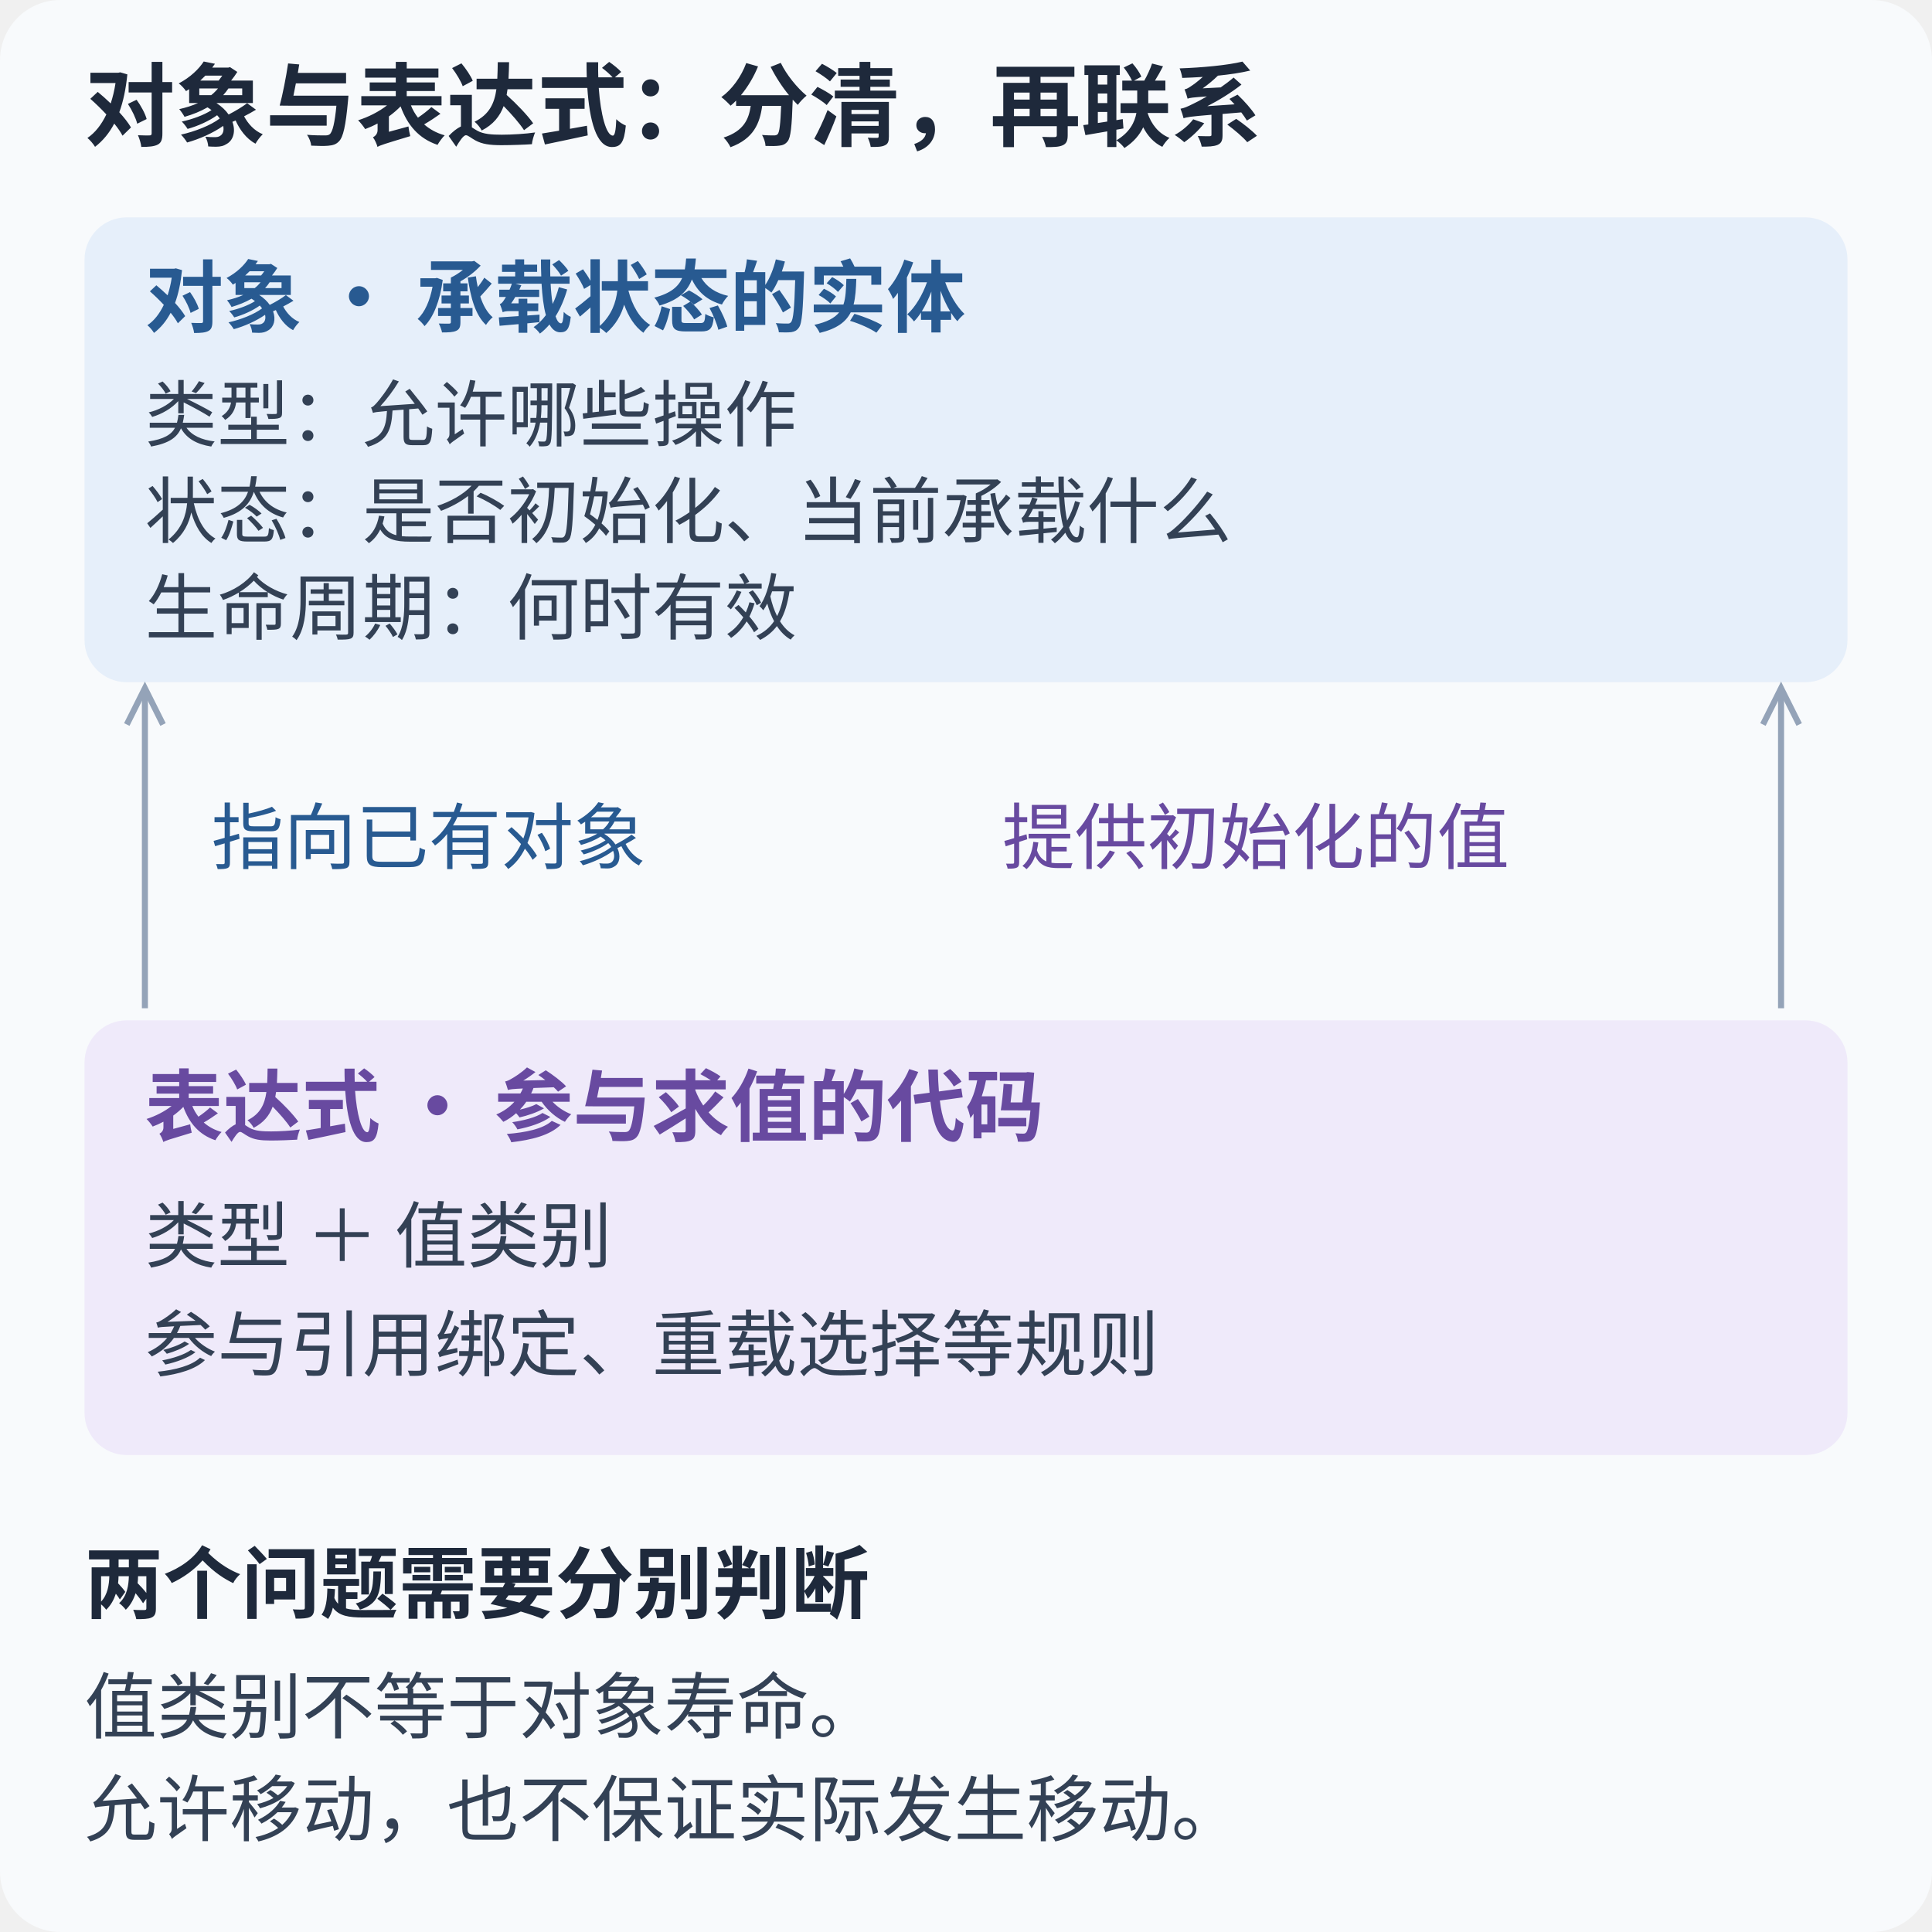
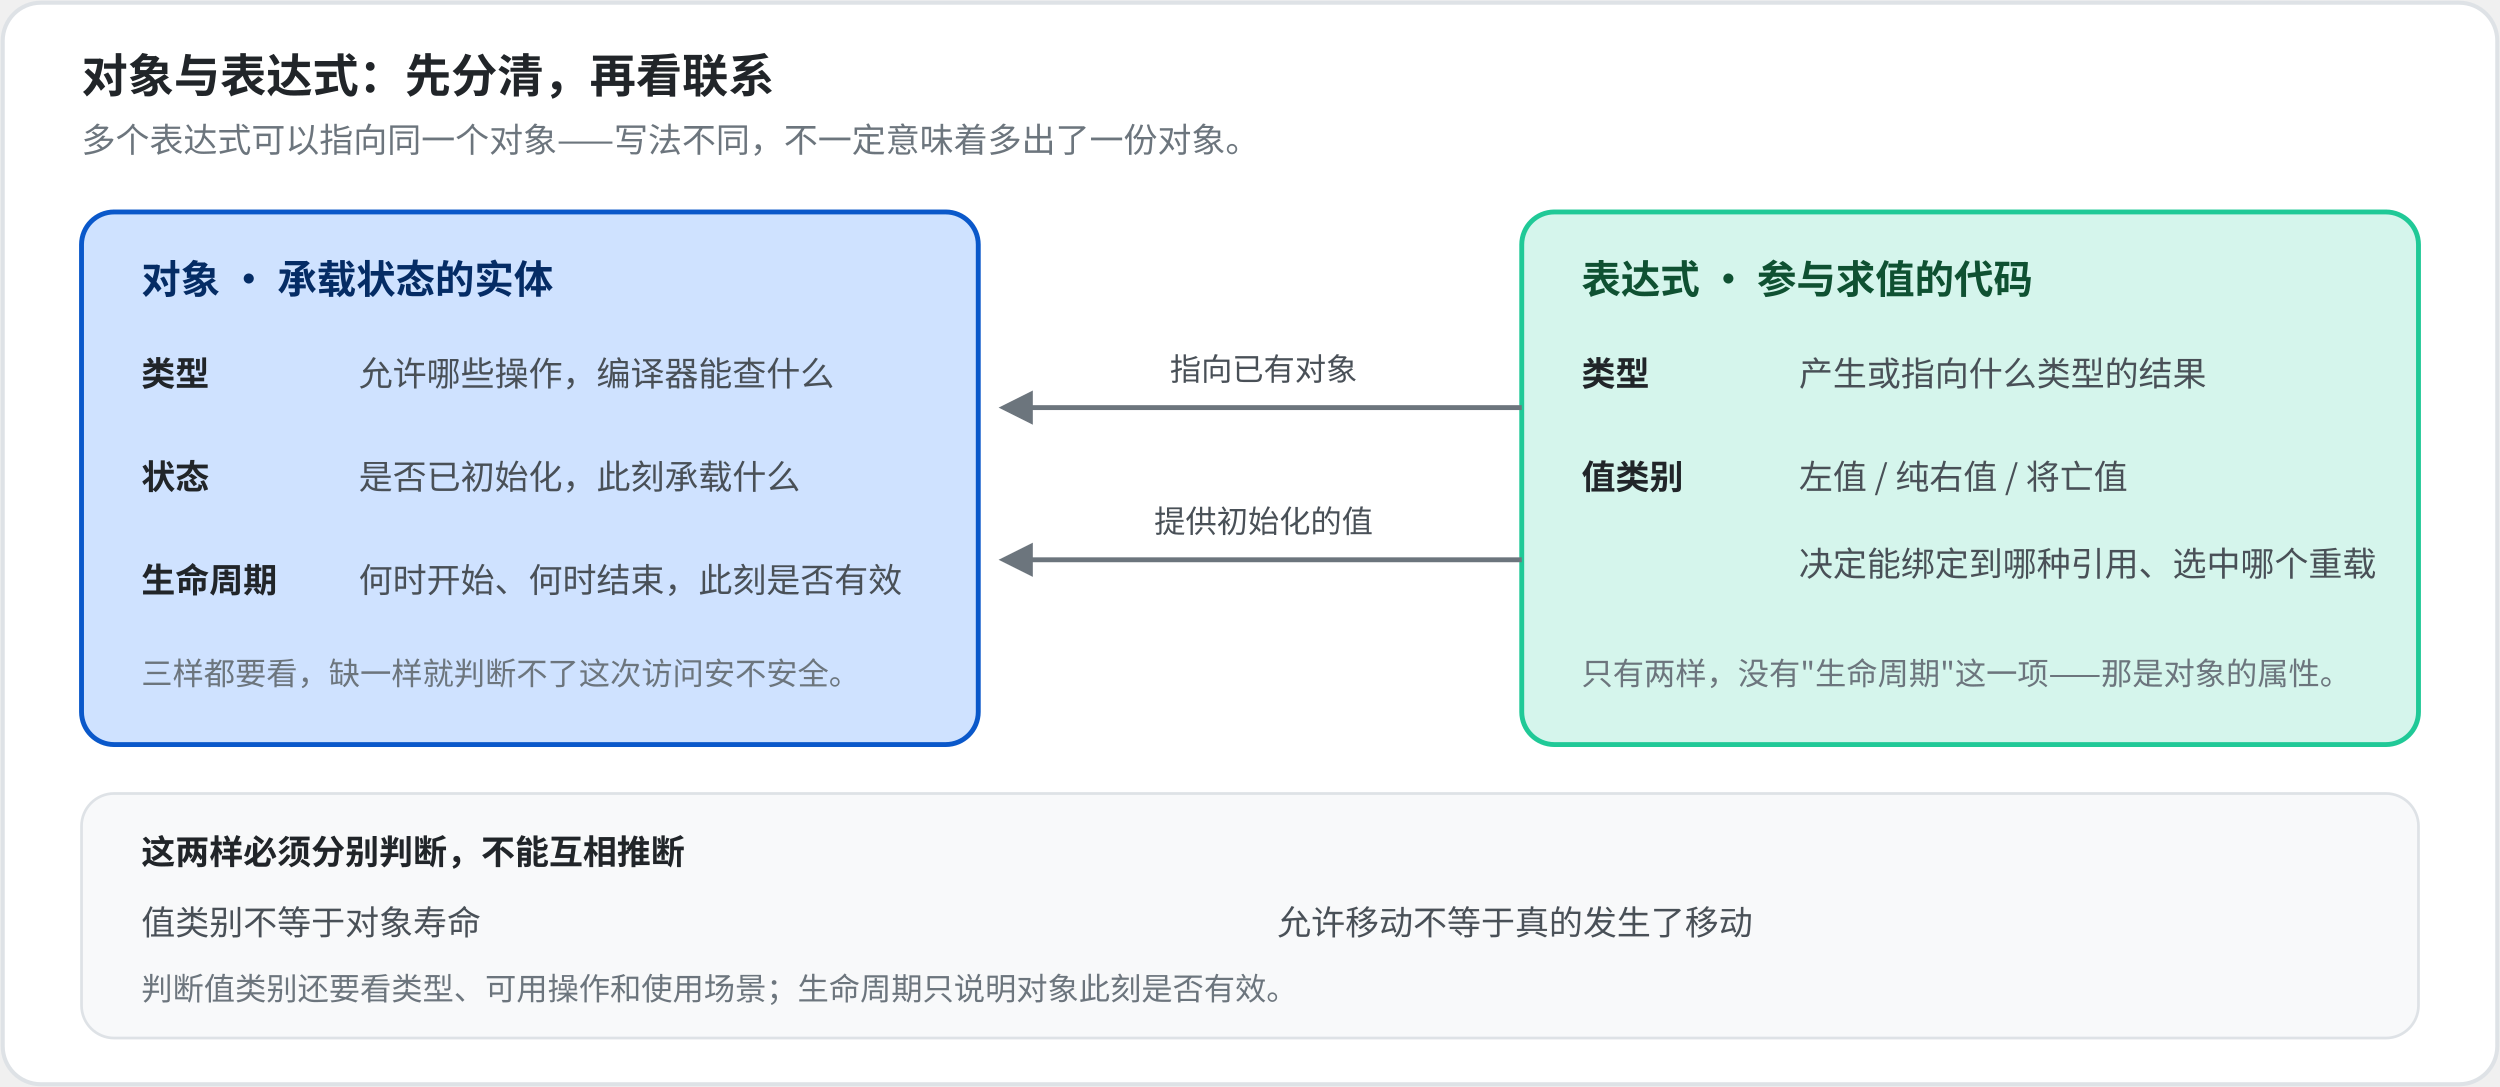
- <svg xmlns="http://www.w3.org/2000/svg" width="640" height="640" viewBox="0 0 640 640" font-family="-apple-system, 'PingFang SC', 'Noto Sans CJK SC', sans-serif">
-   <rect width="640" height="640" rx="20" fill="#f8fafc" />
-   <text x="28" y="46" font-size="30" fill="#1e293b" font-weight="700">对象与表达式：分清，再联系</text>
-   <rect x="28" y="72" width="584" height="154" rx="14" fill="#e6effa" />
-   <text x="48" y="108" font-size="26" fill="#285a91" font-weight="700">对象 · 承载状态的实体</text>
-   <text x="48" y="146" font-size="24" fill="#334155" font-weight="400">类型：允许哪些操作</text>
-   <text x="48" y="178" font-size="24" fill="#334155" font-weight="400">状态：是否初始化、当前承载什么</text>
-   <text x="48" y="210" font-size="24" fill="#334155" font-weight="400">生命周期：何时有效</text>
-   <path d="M48 334 L48 228" stroke="#94a3b8" stroke-width="2" fill="none" />
-   <path d="M590 334 L590 228" stroke="#94a3b8" stroke-width="2" fill="none" />
-   <path d="M42 240 L48 228 L54 240 M584 240 L590 228 L596 240" fill="none" stroke="#94a3b8" stroke-width="2" />
-   <text x="70" y="286" font-size="24" fill="#285a91" font-weight="400">指向已有对象</text>
-   <text x="332" y="286" font-size="24" fill="#684aa0" font-weight="400">提供初始化的值</text>
-   <rect x="28" y="338" width="584" height="144" rx="14" fill="#efeafa" />
-   <text x="48" y="376" font-size="26" fill="#684aa0" font-weight="700">表达式 · 参与求值的代码</text>
-   <text x="48" y="418" font-size="24" fill="#334155" font-weight="400">类型 ＋ 值类别</text>
-   <text x="48" y="454" font-size="24" fill="#334155" font-weight="400">参与引用绑定、重载选择等规则</text>
-   <text x="28" y="534" font-size="26" fill="#1e293b" font-weight="700">两个问题需要分别判断</text>
-   <text x="28" y="574" font-size="24" fill="#334155" font-weight="400">值类别不等于对象寿命。</text>
-   <text x="28" y="608" font-size="24" fill="#334155" font-weight="400">允许移动，也不保证实际发生移动。</text>
+ <svg xmlns="http://www.w3.org/2000/svg" viewBox="0 0 920 400" font-family="-apple-system, 'PingFang SC', 'Noto Sans CJK SC', 'Segoe UI', sans-serif">
+   <style>
+     .frame { fill: #ffffff; stroke: #dee2e6; stroke-width: 1.5; }
+     .title { fill: #212529; font-weight: 700; }
+     .muted { fill: #6c757d; }
+     .card-title { font-weight: 700; }
+     .row-key { fill: #212529; font-weight: 700; }
+     .row-val { fill: #495057; }
+     /* 与 type_semantics_map.svg 同一套视觉语言：蓝=对象，青=表达式。 */
+     .c-object { fill: #cfe2ff; stroke: #0a58ca; stroke-width: 1.8; }
+     .c-express { fill: #d5f5ec; stroke: #20c997; stroke-width: 1.8; }
+     .edge { stroke: #6c757d; stroke-width: 1.8; fill: none; }
+     .edge-label { fill: #495057; }
+   </style>
+   <rect x="1" y="1" width="918" height="398" rx="14" class="frame" />
+   <text x="30" y="34" class="title" font-size="17">对象与表达式：先分清，再看联系</text>
+   <text x="30" y="56" class="muted" font-size="12.5">多个表达式可以指向同一个对象——写法不同，不一定意味着多出了一份对象。</text>
+   <rect x="30" y="78" width="330" height="196" rx="12" class="c-object" />
+   <text x="52" y="108" class="card-title" fill="#052c65" font-size="14.5">对象 · 承载状态的实体</text>
+   <text x="52" y="142" class="row-key" font-size="12.5">类型</text>
+   <text x="132" y="142" class="row-val" font-size="12.5">允许哪些操作，编译器能查什么</text>
+   <text x="52" y="180" class="row-key" font-size="12.5">状态</text>
+   <text x="132" y="180" class="row-val" font-size="12.5">是否已初始化，此刻承载什么</text>
+   <text x="52" y="218" class="row-key" font-size="12.5">生命周期</text>
+   <text x="132" y="218" class="row-val" font-size="12.5">何时开始、何时结束，此刻是否有效</text>
+   <text x="52" y="252" class="muted" font-size="11.5">三样都要看，缺一样就判断不了这次访问安不安全。</text>
+   <rect x="560" y="78" width="330" height="196" rx="12" class="c-express" />
+   <text x="582" y="108" class="card-title" fill="#0f5132" font-size="14.5">表达式 · 参与求值的代码</text>
+   <text x="582" y="142" class="row-key" font-size="12.5">类型</text>
+   <text x="662" y="142" class="row-val" font-size="12.5">产生或指向什么类型的结果</text>
+   <text x="582" y="180" class="row-key" font-size="12.5">值类别</text>
+   <text x="662" y="180" class="row-val" font-size="12.5">左值 / 纯右值 / 将亡值</text>
+   <text x="662" y="212" class="row-val" font-size="12.5">决定能绑定到哪种引用、选中哪个重载</text>
+   <text x="582" y="252" class="muted" font-size="11.5">只有两样，没有"生命周期"这一项——那是对象的属性。</text>
+   <path class="edge" d="M560 150 H370" marker-end="url(#a)" />
+   <text x="465" y="140" text-anchor="middle" class="edge-label" font-size="11.5">指向已有对象</text>
+   <path class="edge" d="M560 206 H370" marker-end="url(#a)" />
+   <text x="465" y="196" text-anchor="middle" class="edge-label" font-size="11.5">提供初始化的值</text>
+   <rect x="30" y="292" width="860" height="90" rx="12" fill="#f8f9fa" stroke="#dee2e6" />
+   <text x="52" y="318" class="title" font-size="12.5">这两样必须分别判断，不能互相推断</text>
+   <text x="52" y="344" class="row-val" font-size="12.5">值类别不等于对象寿命</text>
+   <text x="470" y="344" class="row-val" font-size="12.5">允许移动不等于真的发生了移动</text>
+   <text x="52" y="368" class="muted" font-size="11.5">判断值类别还要看类型、可用操作和使用场景；生命周期只说明对象此刻是否有效。</text>
+   <defs>
+     <marker id="a" viewBox="0 0 10 10" refX="8" refY="5" markerWidth="7" markerHeight="7" orient="auto-start-reverse">
+       <path d="M0 0 L10 5 L0 10 z" fill="#6c757d" />
+     </marker>
+   </defs>
</svg>
